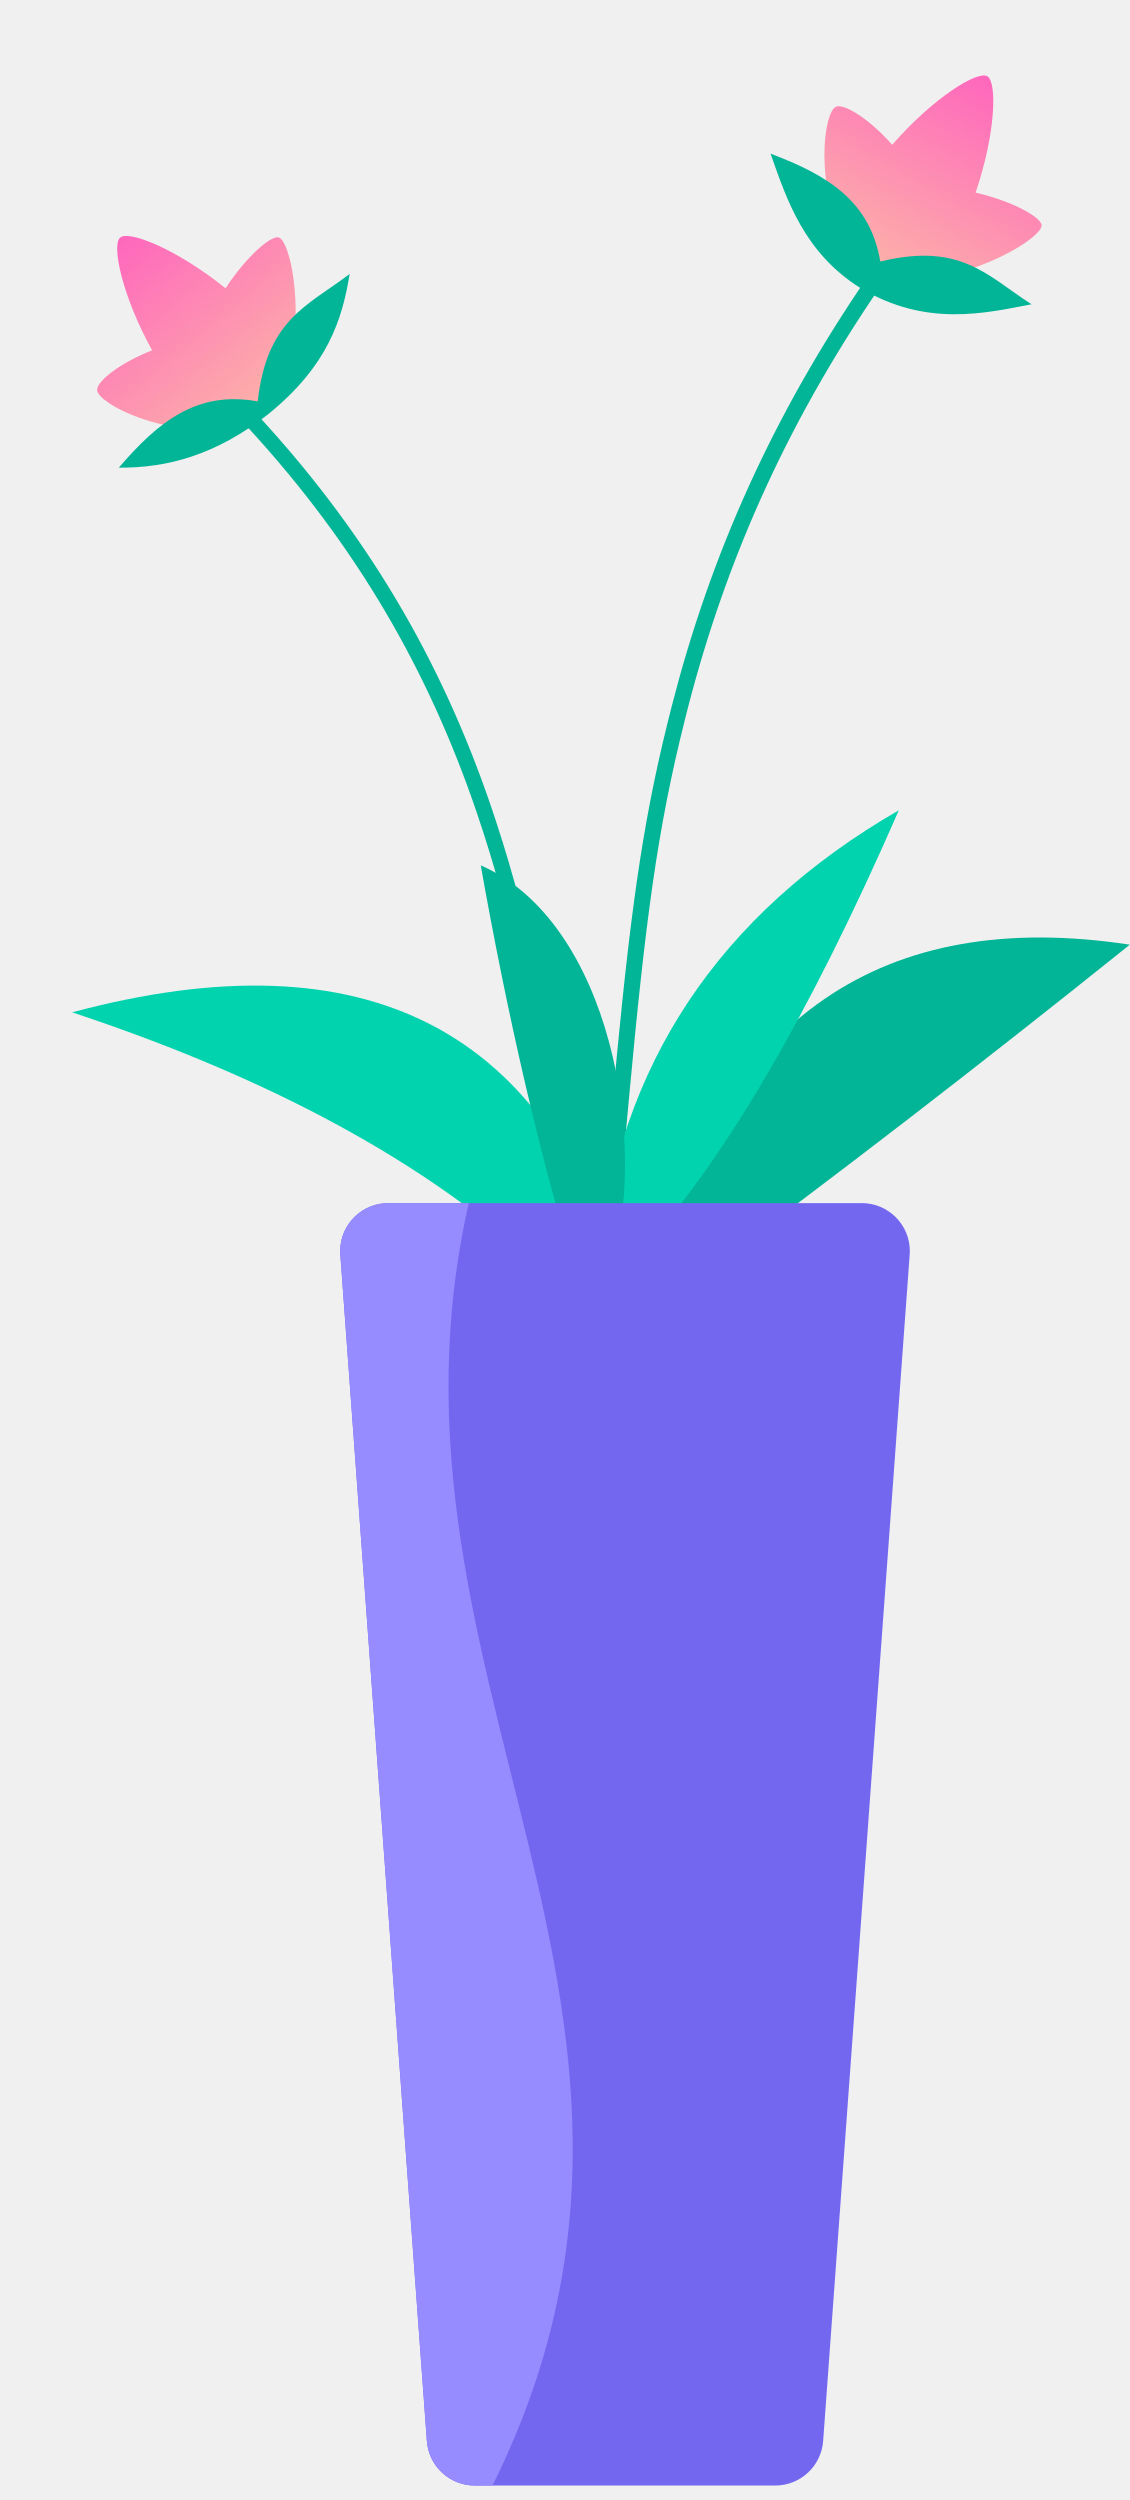
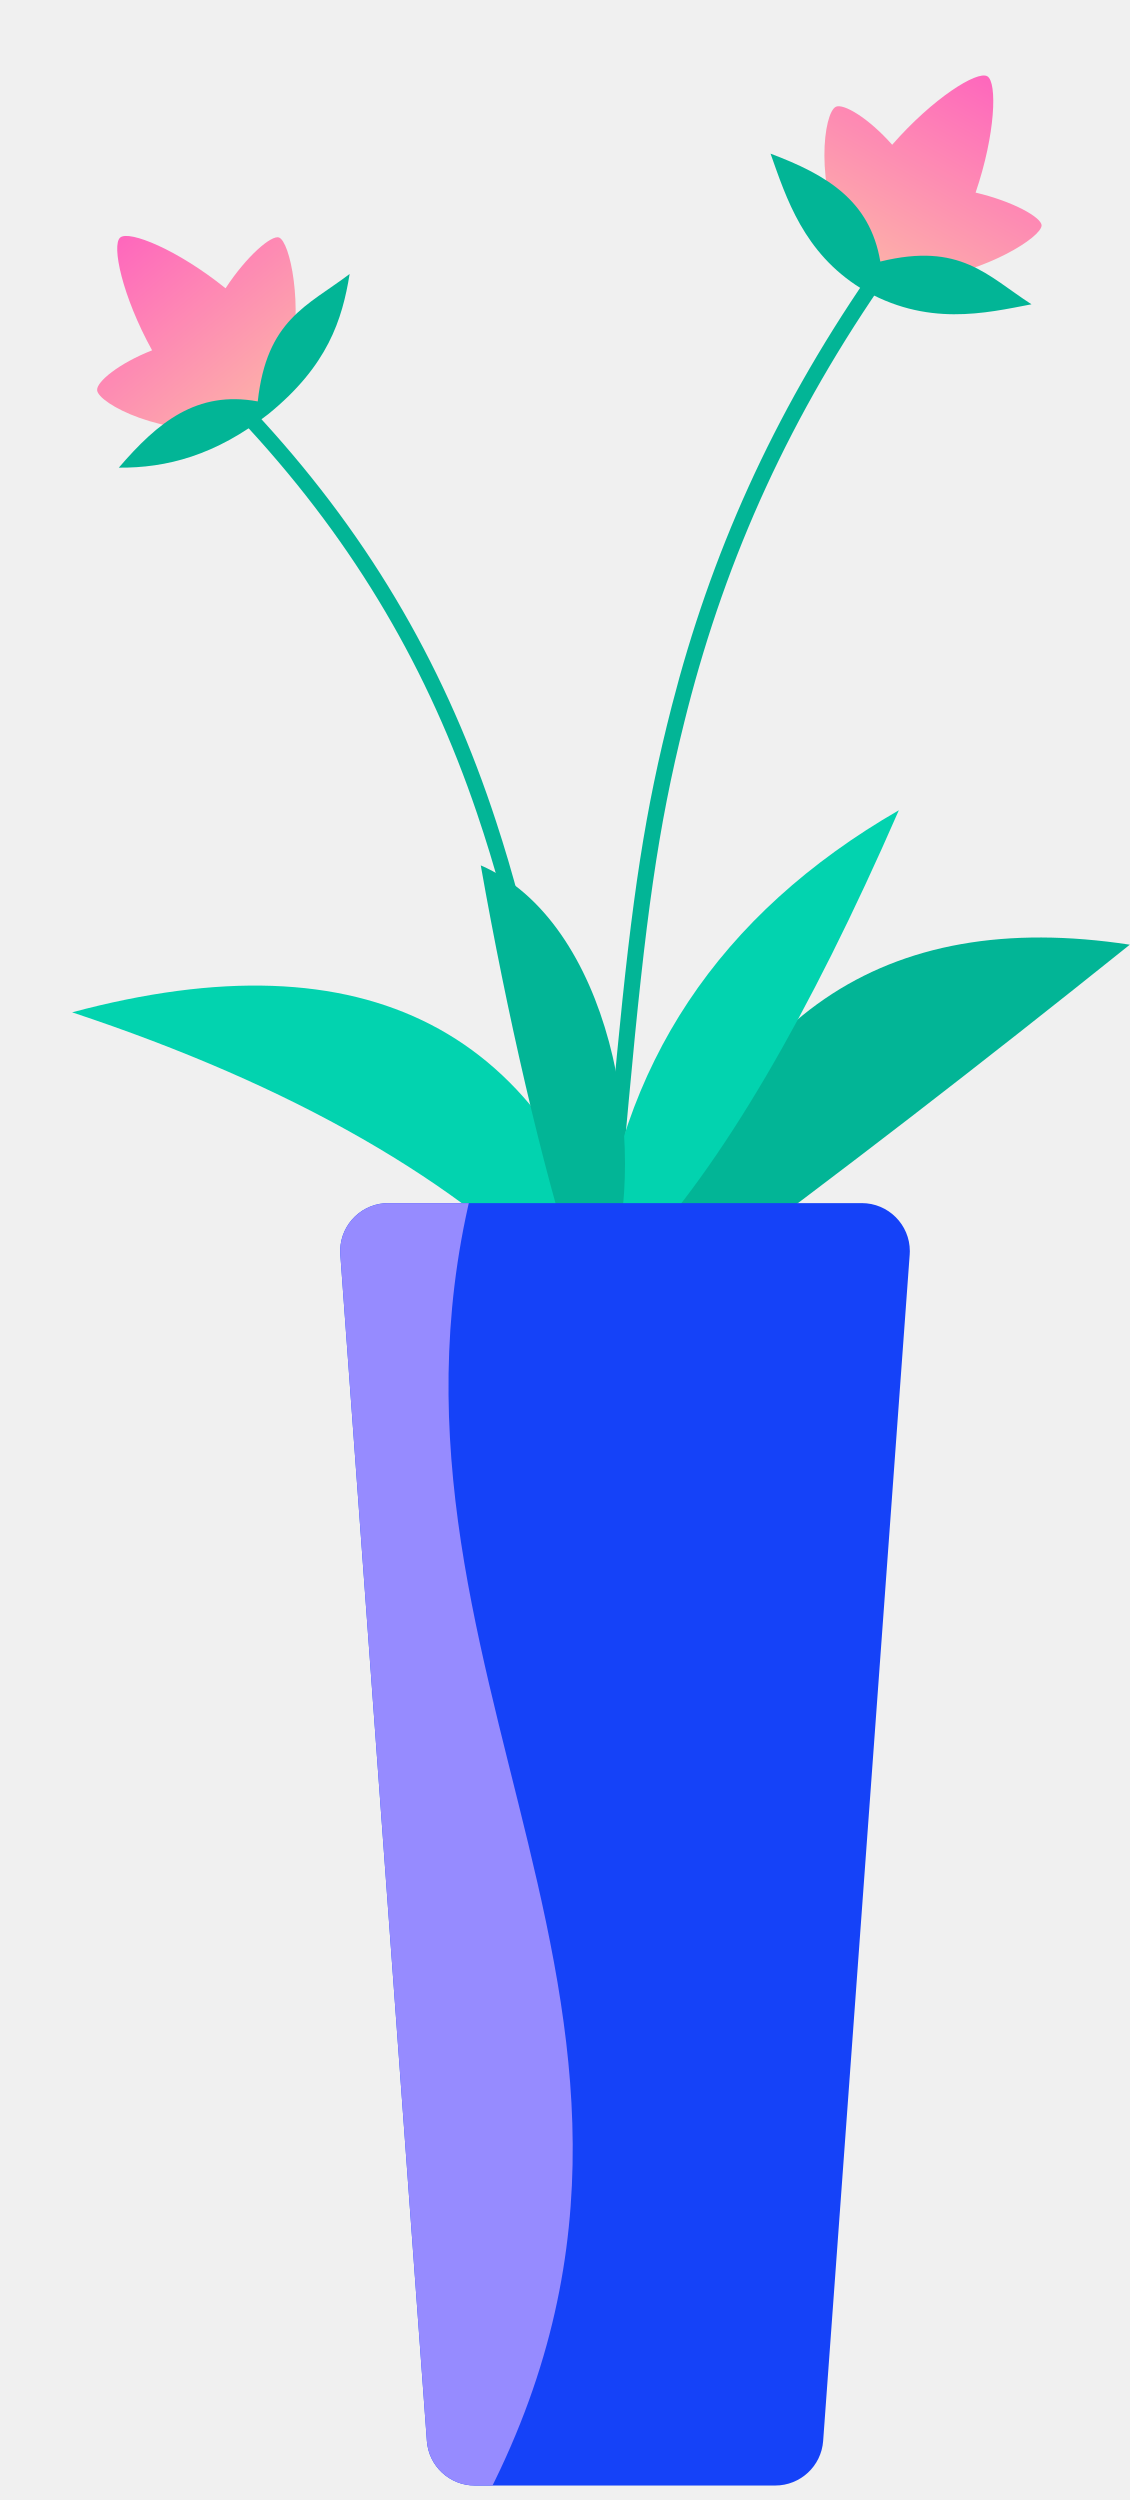
<svg xmlns="http://www.w3.org/2000/svg" xmlns:xlink="http://www.w3.org/1999/xlink" width="47px" height="104px" viewBox="0 0 47 104" version="1.1">
  <defs>
    <linearGradient x1="68.669%" y1="-6.664%" x2="68.669%" y2="100%" id="linearGradient-1">
      <stop stop-color="#FE62BE" offset="0%" />
      <stop stop-color="#FDB3A8" offset="100%" />
    </linearGradient>
    <path d="M2.151,0.049 L21.849,0.049 C22.953,0.049 23.849,0.944 23.849,2.049 C23.849,2.097 23.847,2.146 23.843,2.194 L20.243,51.544 C20.167,52.589 19.297,53.398 18.249,53.398 L5.751,53.398 C4.703,53.398 3.833,52.589 3.757,51.544 L0.157,2.194 C0.076,1.093 0.904,0.135 2.006,0.054 C2.054,0.051 2.103,0.049 2.151,0.049 Z" id="path-2" />
  </defs>
  <g id="📝-Pages-New" stroke="none" stroke-width="1" fill="none" fill-rule="evenodd">
    <g id="Pricing" transform="translate(-826, -409)">
      <g id="Pricing-Card" transform="translate(383, 375)">
        <g id="Standard" transform="translate(320, 0)">
          <g id="Pot1" transform="translate(123, 34)">
            <path d="M36.45,11 L37,11.375 C32.879,17.265 30.238,23.129 28.596,29.526 L28.466,30.041 C27.359,34.475 26.86,38.163 26.162,45.725 L25.879,48.805 C25.817,49.475 25.758,50.08 25.7,50.657 L25.665,51 L25,50.934 L25.105,49.885 L25.655,43.977 C26.305,37.223 26.828,33.729 27.948,29.364 C29.56,23.082 32.127,17.306 36.086,11.525 L36.45,11 Z" id="Path" fill="#02B596" />
            <g id="Group-81" transform="translate(38.5815, 8.086107) rotate(30) translate(-38.5815, -8.086107) translate(32.0815, 2.586107)">
              <path d="M6.199,5.04870979e-29 C6.684,5.04870979e-29 7.702,1.917 8.198,4.434 C9.743,3.967 11.095,3.96 11.258,4.244 C11.5,4.665 10.243,7.054 8.161,8.639 C7.438,9.694 5.706,9.836 4.683,9.066 L4.677,9.075 C2.223,7.537 1.05,4.696 1.382,4.244 C1.588,3.964 2.78,3.972 4.198,4.446 C4.694,1.924 5.713,5.04870979e-29 6.199,5.04870979e-29 Z" id="Combined-Shape" fill="url(#linearGradient-1)" />
              <path d="M-8.87218227e-14,7.296 C2.46,6.891 4.553,6.912 6.199,8.9 C8.678,6.53 10.325,7.185 12.535,7.296 C11.077,8.553 9.238,10.317 6.05,10.269 C3.249,10.173 1.5,8.576 -8.87218227e-14,7.296 Z" id="Path-148" fill="#02B596" />
            </g>
            <g id="Group-81" transform="translate(8.4462, 13.51773) rotate(-40) translate(-8.4462, -13.51773) translate(1.9462, 8.517734)">
              <path d="M6.199,0 C6.684,0 7.702,1.917 8.198,4.434 C9.743,3.967 11.095,3.96 11.258,4.244 C11.5,4.665 10.243,7.054 8.161,8.639 C7.438,9.694 5.706,9.836 4.683,9.066 L4.677,9.075 C2.223,7.537 1.05,4.696 1.382,4.244 C1.588,3.964 2.78,3.972 4.198,4.446 C4.694,1.924 5.713,0 6.199,0 Z" id="Combined-Shape" fill="url(#linearGradient-1)" />
              <path d="M-8.87218227e-14,7.296 C2.46,6.891 4.553,6.912 6.199,8.9 C8.678,6.53 10.325,7.185 12.535,7.296 C11.077,8.553 9.388,9.636 6.199,9.587 C3.399,9.492 1.5,8.576 -8.87218227e-14,7.296 Z" id="Path-148" fill="#02B596" />
            </g>
            <path d="M10.469,17 C15.203,22.054 18.357,27.441 20.45,33.614 L20.634,34.166 C22.082,38.574 22.889,42.764 23.876,49.993 L24,50.913 L23.361,51 L23.176,49.639 C22.181,42.424 21.357,38.3 19.84,33.824 C17.83,27.897 14.832,22.712 10.365,17.841 L10,17.447 L10.469,17 Z" id="Path" fill="#02B596" />
            <path d="M26,54 C22.902,42.797 15.235,38.835 3,42.113 C12.16,45.151 19.076,49.113 23.748,54 L26,54 Z" id="Path-151" fill="#02D3AF" />
            <path d="M47,53 C43.923,42.302 37.256,37.735 27,39.299 C33.229,44.295 39.15,48.862 44.763,53 L47,53 Z" id="Path-151" fill="#02B596" transform="translate(37, 46) scale(-1, 1) translate(-37, -46) " />
            <path d="M38.933,51.306 C36.673,43.356 31.475,37.899 23.338,34.935 C28.539,42.768 33.193,48.224 37.298,51.303 L38.933,51.306 Z" id="Path-151" fill="#02D3AF" transform="translate(31.13513, 43.12031) scale(-1, 1) rotate(10) translate(-31.13513, -43.12031) " />
            <path d="M23.985,53 C22.53,48.467 21.084,42.137 20,36 C25.358,38.324 27.079,47.582 25.358,53 L23.985,53 Z" id="Path-114" fill="#02B596" />
            <g id="Group-82" transform="translate(14, 50)">
              <mask id="mask-3" fill="white">
                <use xlink:href="#path-2" />
              </mask>
-               <use id="Rectangle" fill="#7367F0" xlink:href="#path-2" />
+               <use id="Rectangle" fill="#1542f8" xlink:href="#path-2" />
              <path d="M-3.243,-1.301 L5.838,-1.301 C0.21,19.518 17.151,33.831 5.838,54.651 L-3.243,54.651 L-3.243,-1.301 Z" id="Rectangle" fill="#968BFF" mask="url(#mask-3)" />
            </g>
          </g>
        </g>
      </g>
    </g>
  </g>
</svg>
